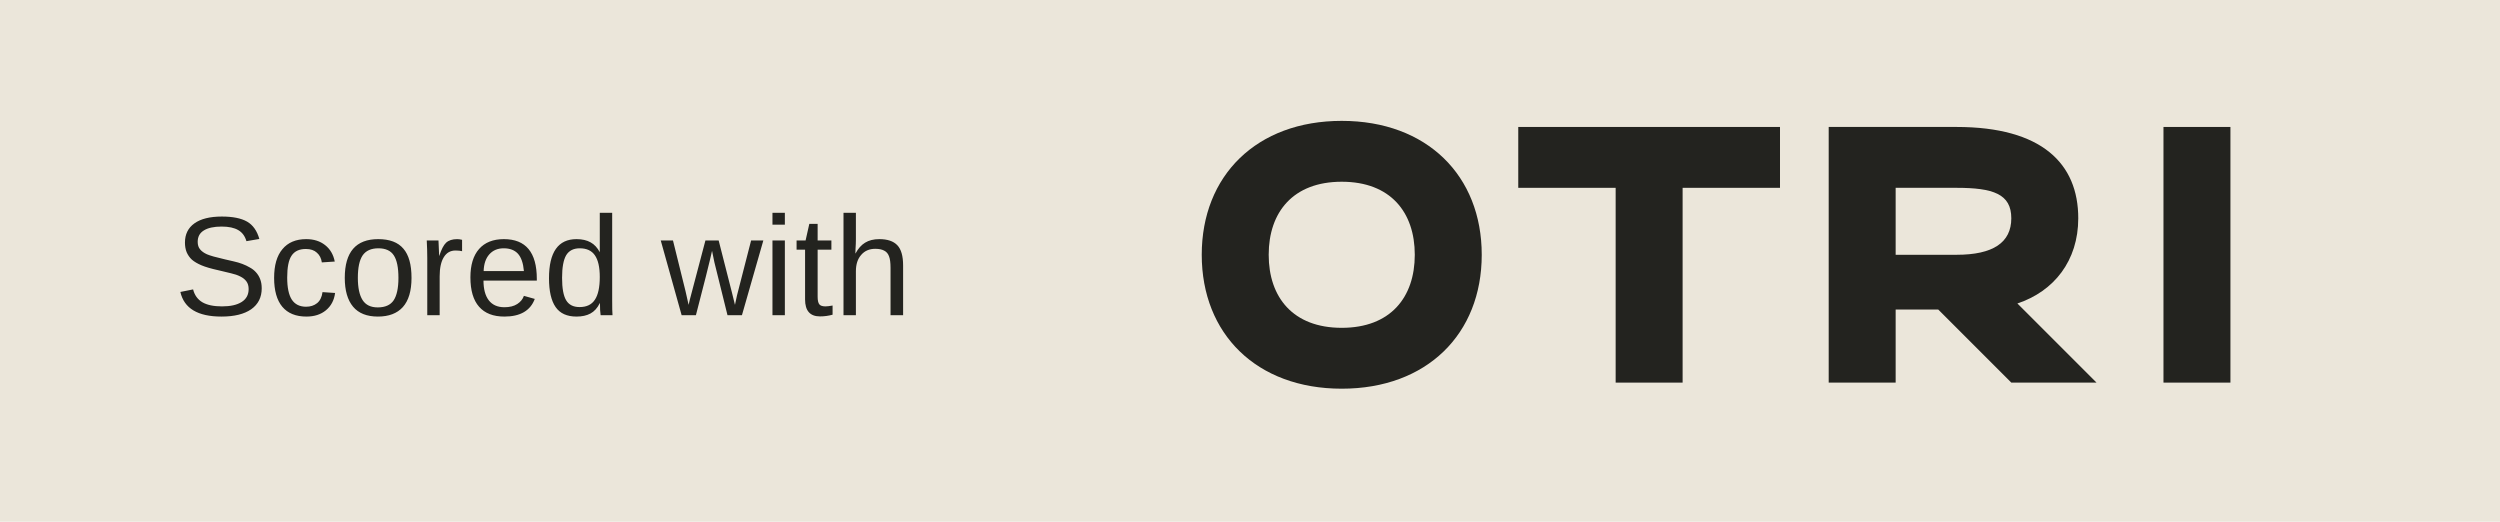
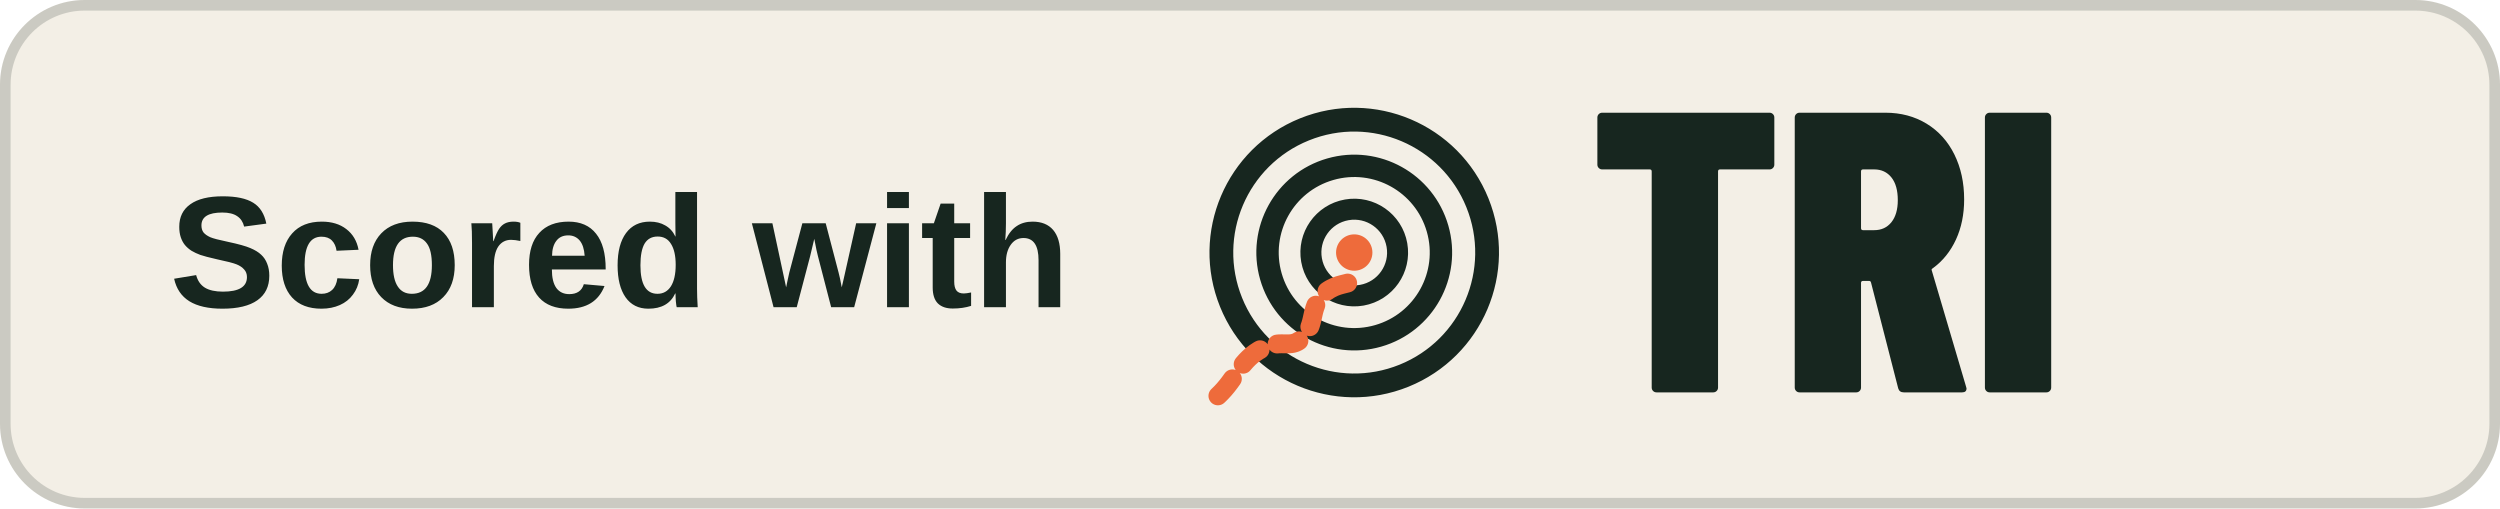
- <svg xmlns="http://www.w3.org/2000/svg" viewBox="0 0 230 48" width="230" height="48" role="img" aria-label="Scored with OTRI">
-   <rect width="230" height="48" rx="0" fill="#ebe6da" />
-   <text x="16" y="29" font-size="13" font-family="Arial,sans-serif" fill="#23231f">Scored with</text>
-   <g transform="translate(110 10) scale(.56)">
-     <path d="M24 2C10 2 1 11 1 24s9 22 23 22 23-9 23-22S38 2 24 2Zm0 10c8 0 12 5 12 12s-4 12-12 12-12-5-12-12 4-12 12-12Z" fill="#23231f" fill-rule="evenodd" />
-     <path d="M53 3h43v10H80v32H69V13H53Z" fill="#23231f" fill-rule="evenodd" />
-     <path d="M104 3h21c14 0 20 6 20 15 0 7-4 12-10 14l13 13h-14l-12-12h-7v12h-11V3Zm11 10v11h10c6 0 9-2 9-6s-3-5-9-5h-10Z" fill="#23231f" fill-rule="evenodd" />
-     <path d="M159 3h11v42h-11Z" fill="#23231f" fill-rule="evenodd" />
+ <svg xmlns="http://www.w3.org/2000/svg" viewBox="0 0 236 48" width="236" height="48" role="img" aria-label="Scored with OTRI">
+   <rect width="236" height="48" rx="8" fill="#f3efe6" />
+   <rect x=".5" y=".5" width="235" height="47" rx="7.5" fill="none" stroke="#17261f" stroke-opacity=".18" />
+   <text x="16" y="29" font-family="Barlow, Segoe UI, Arial, sans-serif" font-size="15" font-weight="600" fill="#17261f">Scored with</text>
+   <g transform="translate(112 8) scale(0.66)">
+     <circle cx="24" cy="24" r="19" fill="none" stroke="#17261f" stroke-width="3.4" pathLength="360" stroke-dasharray="314 46" transform="rotate(158 24 24)" stroke-linecap="round" />
+     <circle cx="24" cy="24" r="12.4" fill="none" stroke="#17261f" stroke-width="3.2" pathLength="360" stroke-dasharray="312 48" transform="rotate(164 24 24)" stroke-linecap="round" />
+     <circle cx="24" cy="24" r="6.2" fill="none" stroke="#17261f" stroke-width="3" pathLength="360" stroke-dasharray="300 60" transform="rotate(170 24 24)" stroke-linecap="round" />
+     <path d="M4.5 44.5c2.6-2.4 3.2-5.2 6.4-6.8 3-1.5 4.1 0.4 6-1.8 1.7-2 0.6-4.4 3.1-6.3 1.6-1.2 3-1 4-1.6" fill="none" stroke="#ee6b3b" stroke-width="2.7" stroke-linecap="round" stroke-linejoin="round" stroke-dasharray="3.2 2.6" />
+     <circle cx="24" cy="24" r="2.6" fill="#ee6b3b" />
+   </g>
+   <g transform="translate(150 8) scale(.66)">
+     <path transform="translate(0 0)" d="M26.51 4.69V11.43Q26.51 11.71 26.31 11.91Q26.11 12.11 25.83 12.11H18.74Q18.46 12.11 18.46 12.4V43.31Q18.46 43.6 18.26 43.8Q18.06 44 17.77 44H9.66Q9.37 44 9.17 43.8Q8.97 43.6 8.97 43.31V12.4Q8.97 12.11 8.69 12.11H1.89Q1.6 12.11 1.4 11.91Q1.2 11.71 1.2 11.43V4.69Q1.2 4.4 1.4 4.2Q1.6 4 1.89 4H25.83Q26.11 4 26.31 4.2Q26.51 4.4 26.51 4.69ZM44.23 43.43 40.34 28.29Q40.29 28.06 40.06 28.06H39.2Q38.91 28.06 38.91 28.34V43.31Q38.91 43.6 38.71 43.8Q38.51 44 38.23 44H30.11Q29.83 44 29.63 43.8Q29.43 43.6 29.43 43.31V4.69Q29.43 4.4 29.63 4.2Q29.83 4 30.11 4H42.4Q45.71 4 48.29 5.57Q50.86 7.14 52.26 9.97Q53.66 12.8 53.66 16.4Q53.66 19.6 52.49 22.14Q51.31 24.69 49.2 26.23Q49.09 26.29 49.03 26.37Q48.97 26.46 49.03 26.57L53.94 43.2L54 43.43Q54 44 53.37 44H45.03Q44.4 44 44.23 43.43ZM38.91 12.4V20.51Q38.91 20.8 39.2 20.8H40.8Q42.34 20.8 43.26 19.66Q44.17 18.51 44.17 16.51Q44.17 14.4 43.26 13.26Q42.34 12.11 40.8 12.11H39.2Q38.91 12.11 38.91 12.4ZM56.63 43.31V4.69Q56.63 4.4 56.83 4.2Q57.03 4 57.31 4H65.43Q65.71 4 65.91 4.2Q66.11 4.4 66.11 4.69V43.31Q66.11 43.6 65.91 43.8Q65.71 44 65.43 44H57.31Q57.03 44 56.83 43.8Q56.63 43.6 56.63 43.31Z" fill="#17261f" />
  </g>
</svg>
